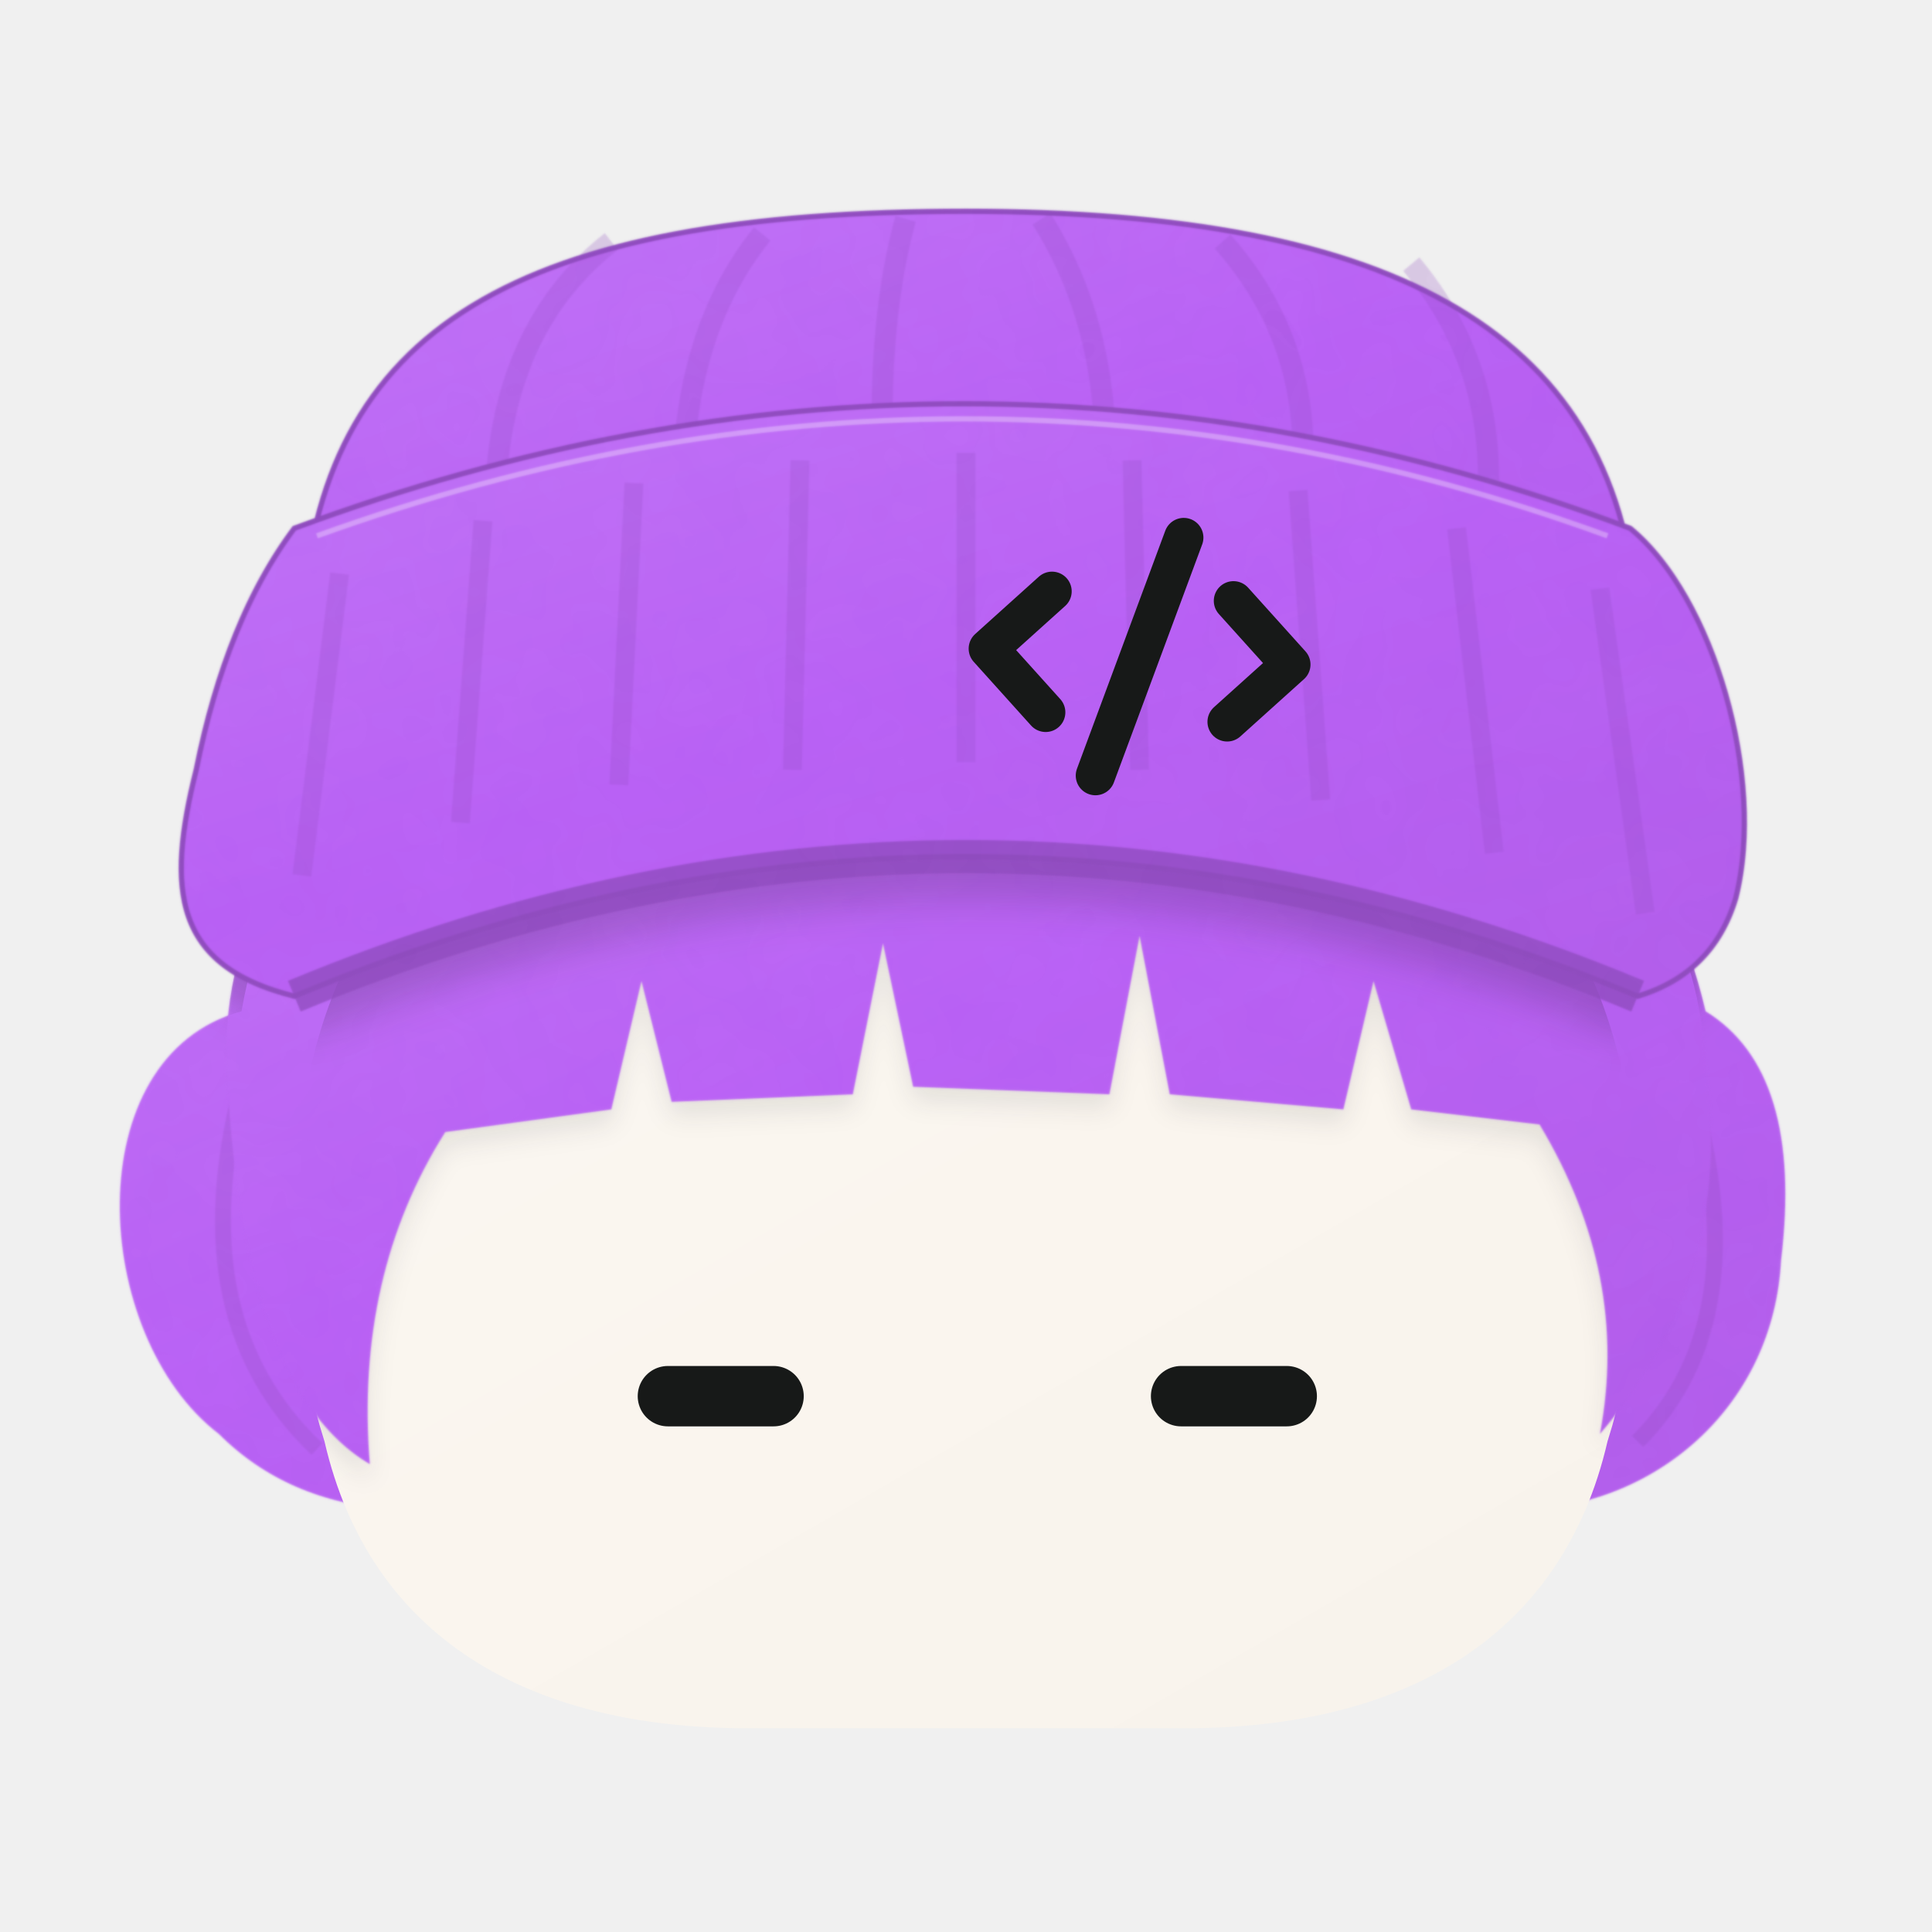
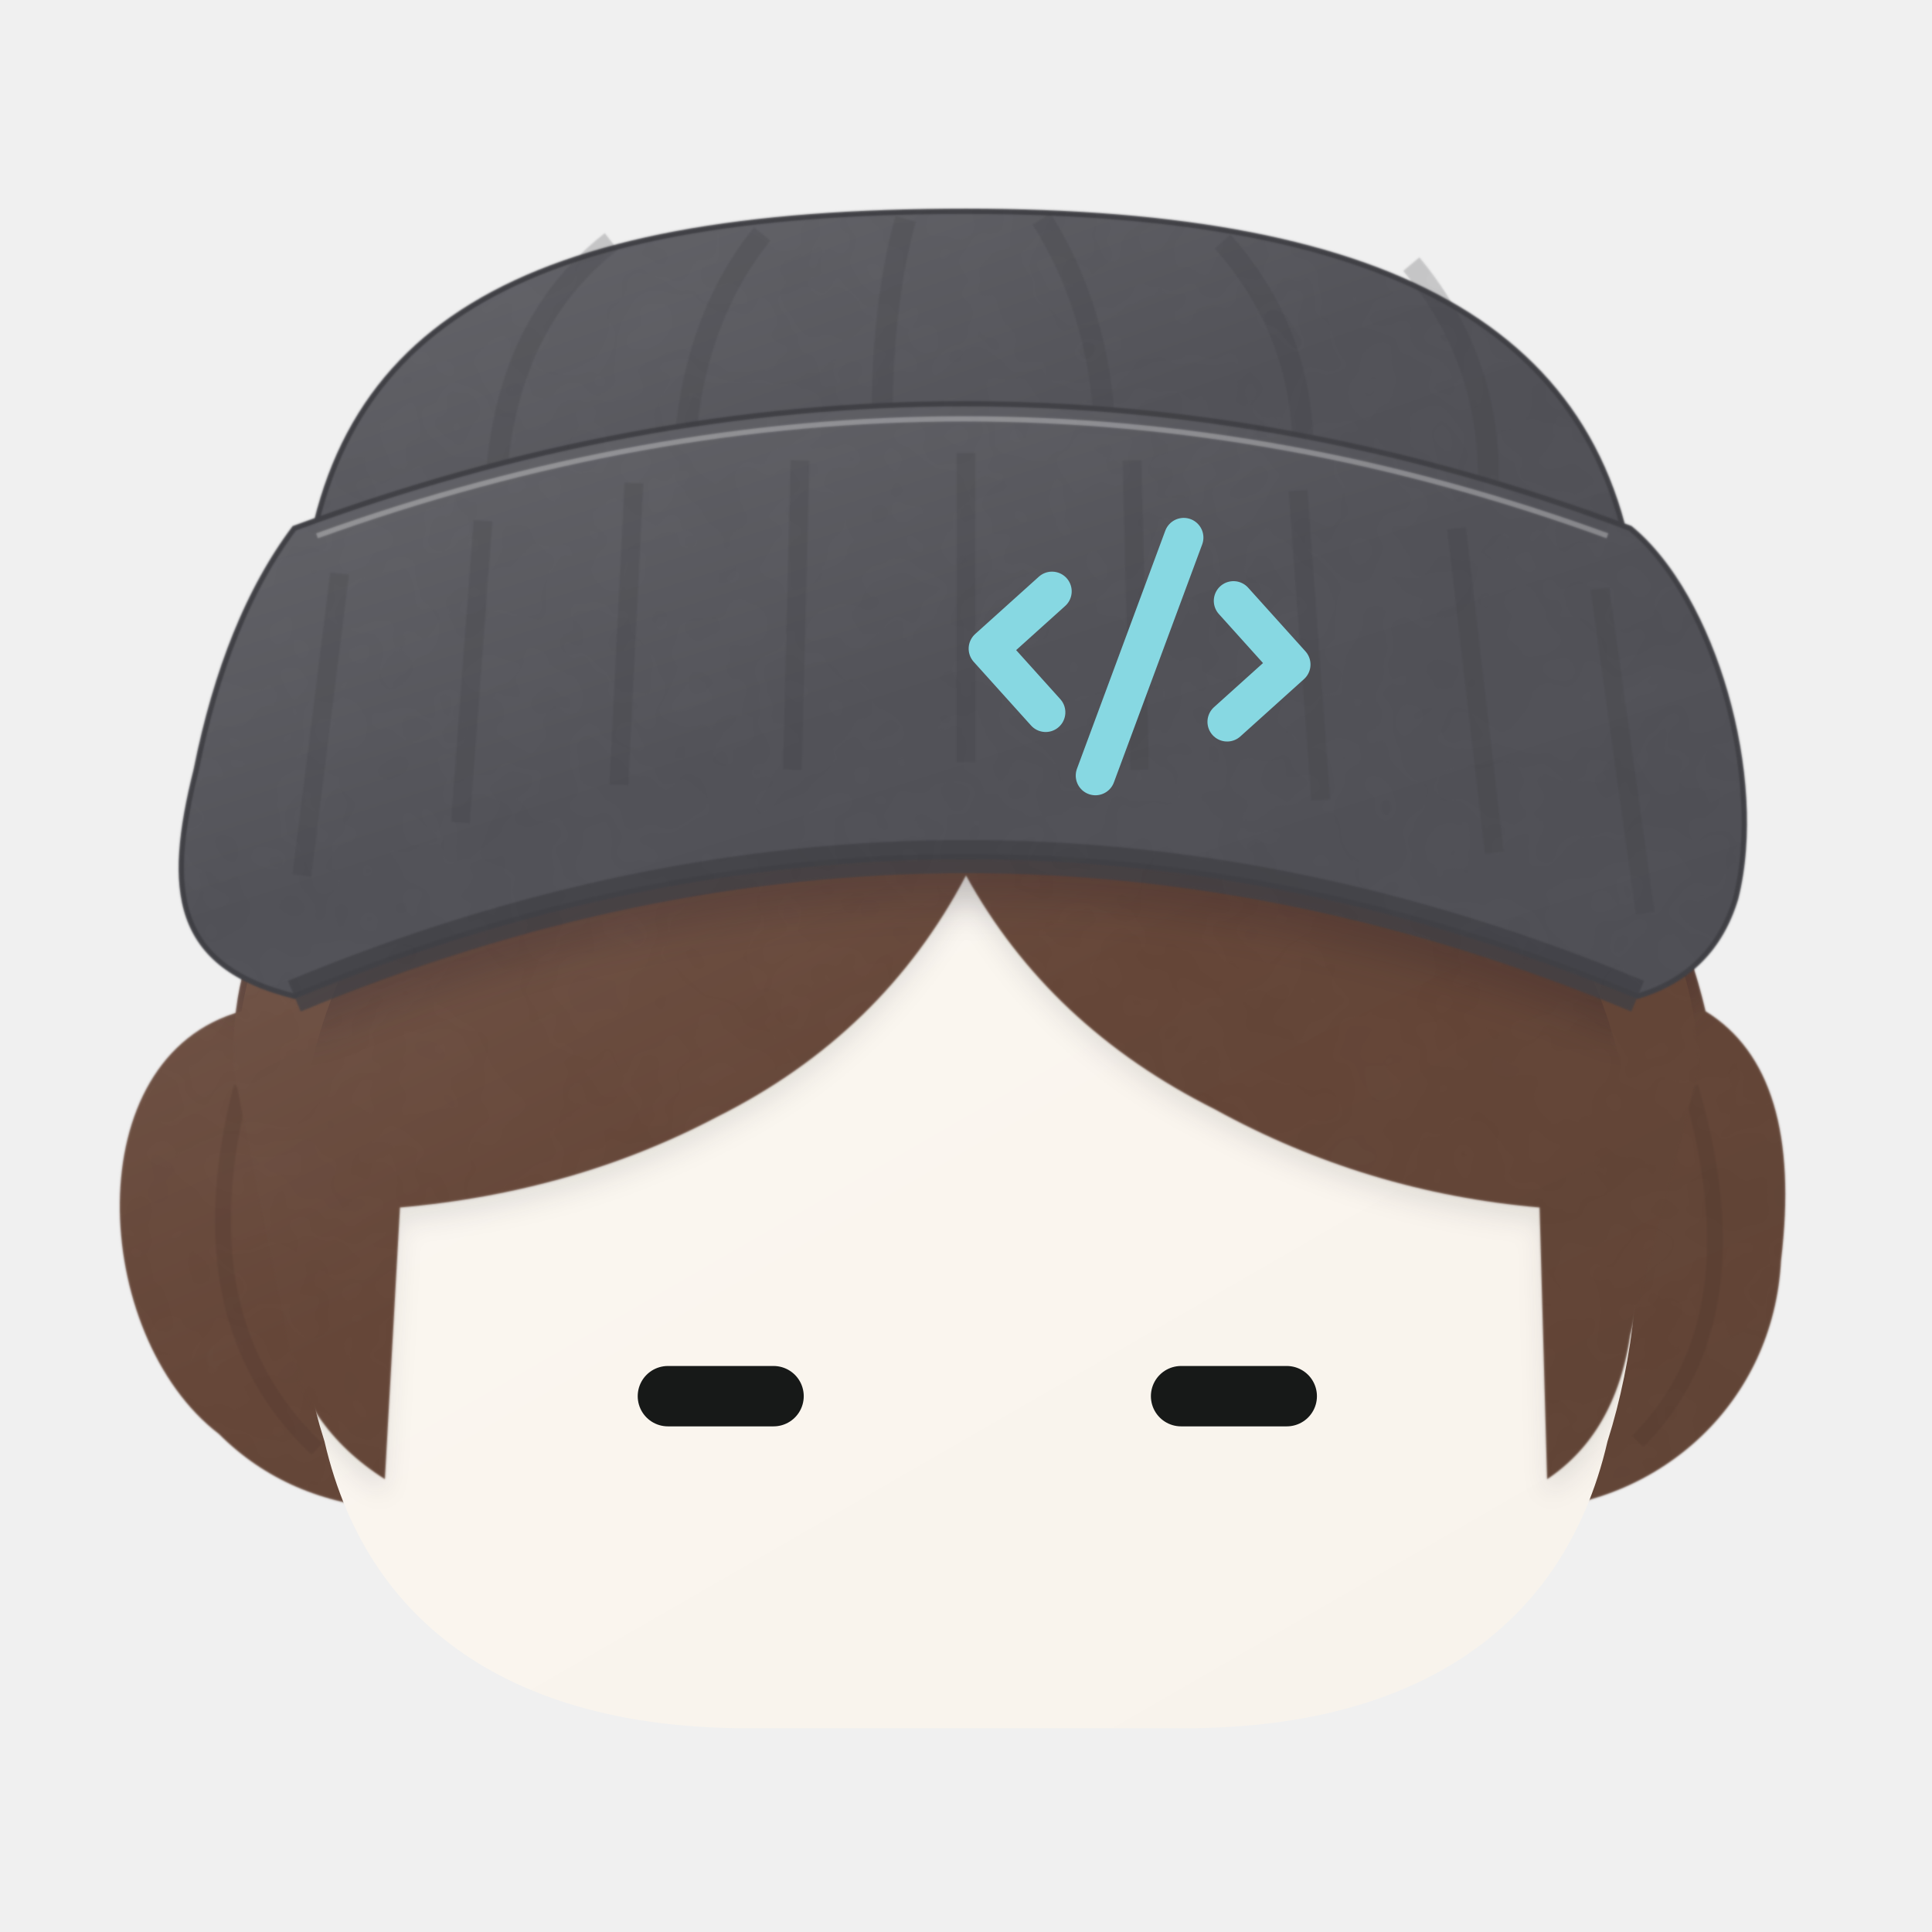
<svg xmlns="http://www.w3.org/2000/svg" viewBox="0 0 256 256" width="256" height="256" role="img">
  <defs>
-     <clipPath id="avatar-contact-receiver-fringe-hair-crop-face-round" clipPathUnits="userSpaceOnUse">
+     <clipPath id="avatar-contact-receiver-fringe-hair-curtain-face-round" clipPathUnits="userSpaceOnUse">
      <path d="M48 124C38 140 36 169 43 191C49 217 70 229 99 229H157C186 229 207 217 213 191C220 169 218 140 208 124C185 105 71 105 48 124Z" fill="#000000" />
    </clipPath>
-     <filter id="avatar-contact-shadow-fringe-hair-crop-face-round" filterUnits="userSpaceOnUse" x="0" y="0" width="256" height="256" color-interpolation-filters="sRGB">
+     <filter id="avatar-contact-shadow-fringe-hair-curtain-face-round" filterUnits="userSpaceOnUse" x="0" y="0" width="256" height="256" color-interpolation-filters="sRGB">
      <feGaussianBlur in="SourceAlpha" stdDeviation="1.6" />
      <feOffset dy="2" result="contact-alpha" />
      <feFlood flood-color="#201a28" flood-opacity="0.09" />
      <feComposite in2="contact-alpha" operator="in" />
    </filter>
-     <clipPath id="avatar-contact-receiver-hat-hat-beanie-hair-crop-hair-crop-back-face-round" clipPathUnits="userSpaceOnUse">
+     <clipPath id="avatar-contact-receiver-hat-hat-beanie-hair-curtain-hair-crop-back-face-round" clipPathUnits="userSpaceOnUse">
      <path d="M48 124C38 140 36 169 43 191C49 217 70 229 99 229H157C186 229 207 217 213 191C220 169 218 140 208 124C185 105 71 105 48 124Z" fill="#000000" />
-       <path d="M30 141C29 103 68 83 127 83C184 83 224 102 226 141Q230 169 212 190Q216 169 204 149L187 147L182 130L178 147L155 145L151 124L147 145L121 144L117 125L113 145L89 146L85 130L81 147L59 150Q47 169 49 194Q32 184 30 141Z" fill="#000000" />
+       <path d="M31 142C29 106 68 85 128 85C188 85 225 107 225 142L216 177Q214 190 205 196L204 160Q181 158 161 147Q139 136 128 116Q117 137 95 148Q76 158 53 160L51 196Q40 189 38 177Z" fill="#000000" />
      <path d="M32 134C10 140 12 177 29 190Q38 199 52 200H203C220 199 235 186 236 167Q239 142 226 134C216 92 181 84 128 84C75 84 39 94 32 134Z" fill="#000000" />
      <path d="M32 144Q24 175 42 192M224 144Q233 175 217 191" fill="none" stroke="#000000" stroke-width="2.1" stroke-opacity="0.25" />
    </clipPath>
-     <filter id="avatar-contact-shadow-hat-hat-beanie-hair-crop-hair-crop-back-face-round" filterUnits="userSpaceOnUse" x="0" y="0" width="256" height="256" color-interpolation-filters="sRGB">
+     <filter id="avatar-contact-shadow-hat-hat-beanie-hair-curtain-hair-crop-back-face-round" filterUnits="userSpaceOnUse" x="0" y="0" width="256" height="256" color-interpolation-filters="sRGB">
      <feGaussianBlur in="SourceAlpha" stdDeviation="2.4" />
      <feOffset dy="4" result="contact-alpha" />
      <feFlood flood-color="#201a28" flood-opacity="0.19" />
      <feComposite in2="contact-alpha" operator="in" />
    </filter>
    <filter id="avatar-soft-material-v1" x="-2%" y="-2%" width="104%" height="104%" color-interpolation-filters="sRGB">
      <feTurbulence type="fractalNoise" baseFrequency="0.08" numOctaves="3" seed="17" result="grain" />
      <feColorMatrix in="grain" type="matrix" values="0.213 0.715 0.072 0 0 0.213 0.715 0.072 0 0 0.213 0.715 0.072 0 0 0 0 0 0.03 0" result="faint-grain" />
      <feComposite in="faint-grain" in2="SourceGraphic" operator="in" result="clipped-grain" />
      <feBlend in="SourceGraphic" in2="clipped-grain" mode="soft-light" result="material" />
      <feGaussianBlur in="material" stdDeviation="0.16" />
    </filter>
    <linearGradient id="avatar-face-faf5ee" x1="0%" y1="0%" x2="85%" y2="100%">
      <stop offset="0%" stop-color="#fbf8f2" />
      <stop offset="52%" stop-color="#faf5ee" />
      <stop offset="100%" stop-color="#f8f3ec" />
    </linearGradient>
-     <linearGradient id="avatar-hair-b961f5" x1="0%" y1="0%" x2="85%" y2="100%">
-       <stop offset="0%" stop-color="#c174f6" />
-       <stop offset="52%" stop-color="#b961f5" />
-       <stop offset="100%" stop-color="#b35eec" />
+     <linearGradient id="avatar-hair-654638" x1="0%" y1="0%" x2="85%" y2="100%">
+       <stop offset="0%" stop-color="#775c50" />
+       <stop offset="52%" stop-color="#654638" />
+       <stop offset="100%" stop-color="#614436" />
    </linearGradient>
-     <linearGradient id="avatar-hat-b961f5" x1="0%" y1="0%" x2="85%" y2="100%">
-       <stop offset="0%" stop-color="#c174f6" />
-       <stop offset="52%" stop-color="#b961f5" />
-       <stop offset="100%" stop-color="#b35eec" />
+     <linearGradient id="avatar-hat-525258" x1="0%" y1="0%" x2="85%" y2="100%">
+       <stop offset="0%" stop-color="#67676c" />
+       <stop offset="52%" stop-color="#525258" />
+       <stop offset="100%" stop-color="#4f4f55" />
    </linearGradient>
    <linearGradient id="avatar-eyes-171918" x1="0%" y1="0%" x2="85%" y2="100%">
      <stop offset="0%" stop-color="#333534" />
      <stop offset="52%" stop-color="#171918" />
      <stop offset="100%" stop-color="#161817" />
    </linearGradient>
    <linearGradient id="avatar-badge-ffffff" x1="0%" y1="0%" x2="85%" y2="100%">
      <stop offset="0%" stop-color="#ffffff" />
      <stop offset="52%" stop-color="#ffffff" />
      <stop offset="100%" stop-color="#f6f6f6" />
    </linearGradient>
  </defs>
-   <g color="#904cbf" filter="url(#avatar-soft-material-v1)">
-     <path d="M32 134C10 140 12 177 29 190Q38 199 52 200H203C220 199 235 186 236 167Q239 142 226 134C216 92 181 84 128 84C75 84 39 94 32 134Z" fill="url(#avatar-hair-b961f5)" />
-     <path d="M32 144Q24 175 42 192M224 144Q233 175 217 191" fill="none" stroke="#904cbf" stroke-width="2.1" stroke-opacity="0.25" />
+   <g color="#4f372c" filter="url(#avatar-soft-material-v1)">
+     <path d="M32 134C10 140 12 177 29 190Q38 199 52 200H203C220 199 235 186 236 167Q239 142 226 134C216 92 181 84 128 84C75 84 39 94 32 134Z" fill="url(#avatar-hair-654638)" />
+     <path d="M32 144Q24 175 42 192M224 144Q233 175 217 191" fill="none" stroke="#4f372c" stroke-width="2.1" stroke-opacity="0.25" />
  </g>
  <g color="url(#avatar-face-faf5ee)">
    <path d="M48 124C38 140 36 169 43 191C49 217 70 229 99 229H157C186 229 207 217 213 191C220 169 218 140 208 124C185 105 71 105 48 124Z" fill="url(#avatar-face-faf5ee)" />
  </g>
-   <g data-layer="contact-shadow-fringe-hair-crop-face-round" clip-path="url(#avatar-contact-receiver-fringe-hair-crop-face-round)">
-     <g filter="url(#avatar-contact-shadow-fringe-hair-crop-face-round)">
+   <g data-layer="contact-shadow-fringe-hair-curtain-face-round" clip-path="url(#avatar-contact-receiver-fringe-hair-curtain-face-round)">
+     <g filter="url(#avatar-contact-shadow-fringe-hair-curtain-face-round)">
      <g color="#000000">
-         <path d="M30 141C29 103 68 83 127 83C184 83 224 102 226 141Q230 169 212 190Q216 169 204 149L187 147L182 130L178 147L155 145L151 124L147 145L121 144L117 125L113 145L89 146L85 130L81 147L59 150Q47 169 49 194Q32 184 30 141Z" fill="#000000" />
+         <path d="M31 142C29 106 68 85 128 85C188 85 225 107 225 142L216 177Q214 190 205 196L204 160Q181 158 161 147Q139 136 128 116Q117 137 95 148Q76 158 53 160L51 196Q40 189 38 177Z" fill="#000000" />
      </g>
    </g>
  </g>
-   <g color="#904cbf" filter="url(#avatar-soft-material-v1)">
-     <path d="M30 141C29 103 68 83 127 83C184 83 224 102 226 141Q230 169 212 190Q216 169 204 149L187 147L182 130L178 147L155 145L151 124L147 145L121 144L117 125L113 145L89 146L85 130L81 147L59 150Q47 169 49 194Q32 184 30 141Z" fill="url(#avatar-hair-b961f5)" />
+   <g color="#4f372c" filter="url(#avatar-soft-material-v1)">
+     <path d="M31 142C29 106 68 85 128 85C188 85 225 107 225 142L216 177Q214 190 205 196L204 160Q181 158 161 147Q139 136 128 116Q117 137 95 148Q76 158 53 160L51 196Q40 189 38 177Z" fill="url(#avatar-hair-654638)" />
  </g>
-   <g data-layer="contact-shadow-hat-hat-beanie-hair-crop-hair-crop-back-face-round" clip-path="url(#avatar-contact-receiver-hat-hat-beanie-hair-crop-hair-crop-back-face-round)">
-     <g filter="url(#avatar-contact-shadow-hat-hat-beanie-hair-crop-hair-crop-back-face-round)">
+   <g data-layer="contact-shadow-hat-hat-beanie-hair-curtain-hair-crop-back-face-round" clip-path="url(#avatar-contact-receiver-hat-hat-beanie-hair-curtain-hair-crop-back-face-round)">
+     <g filter="url(#avatar-contact-shadow-hat-hat-beanie-hair-curtain-hair-crop-back-face-round)">
      <g color="#000000">
        <path d="M40 83C42 43 69 28 128 28C185 28 215 44 217 83L218 104H38Z" fill="#000000" stroke="#000000" stroke-width="0.7" />
        <path d="M66 77Q63 46 81 32M91 76Q88 47 101 31M118 76Q115 47 120 29M145 76Q150 48 138 29M170 77Q178 50 162 32M195 79Q202 53 187 35" fill="none" stroke="#000000" stroke-width="2.8" stroke-opacity="0.23" />
        <path d="M39 70Q128 37 216 70C227 79 234 103 230 119Q227 129 217 132Q128 95 39 132C23 128 22 118 26 102Q30 82 39 70Z" fill="#000000" stroke="#000000" stroke-width="0.7" />
        <path d="M45 76L40 116M64 69L61 109M84 64L82 104M106 61L105 102M128 60V101M150 61L151 102M172 65L175 106M193 70L198 113M212 78L218 121" fill="none" stroke="#000000" stroke-width="2.5" stroke-opacity="0.23" />
        <path d="M39 132Q128 95 217 132" fill="none" stroke="#000000" stroke-width="4.4" stroke-opacity="0.78" />
        <path d="M42 71Q128 40 213 71" fill="none" stroke="#ffffff" stroke-width="0.7" stroke-opacity="0.32" />
      </g>
    </g>
  </g>
-   <g color="#904cbf" filter="url(#avatar-soft-material-v1)">
-     <path d="M40 83C42 43 69 28 128 28C185 28 215 44 217 83L218 104H38Z" fill="url(#avatar-hat-b961f5)" stroke="#904cbf" stroke-width="0.7" />
-     <path d="M66 77Q63 46 81 32M91 76Q88 47 101 31M118 76Q115 47 120 29M145 76Q150 48 138 29M170 77Q178 50 162 32M195 79Q202 53 187 35" fill="none" stroke="#904cbf" stroke-width="2.8" stroke-opacity="0.23" />
-     <path d="M39 70Q128 37 216 70C227 79 234 103 230 119Q227 129 217 132Q128 95 39 132C23 128 22 118 26 102Q30 82 39 70Z" fill="url(#avatar-hat-b961f5)" stroke="#904cbf" stroke-width="0.7" />
-     <path d="M45 76L40 116M64 69L61 109M84 64L82 104M106 61L105 102M128 60V101M150 61L151 102M172 65L175 106M193 70L198 113M212 78L218 121" fill="none" stroke="#904cbf" stroke-width="2.5" stroke-opacity="0.23" />
-     <path d="M39 132Q128 95 217 132" fill="none" stroke="#904cbf" stroke-width="4.4" stroke-opacity="0.78" />
+   <g color="#404045" filter="url(#avatar-soft-material-v1)">
+     <path d="M40 83C42 43 69 28 128 28C185 28 215 44 217 83L218 104H38Z" fill="url(#avatar-hat-525258)" stroke="#404045" stroke-width="0.7" />
+     <path d="M66 77Q63 46 81 32M91 76Q88 47 101 31M118 76Q115 47 120 29M145 76Q150 48 138 29M170 77Q178 50 162 32M195 79Q202 53 187 35" fill="none" stroke="#404045" stroke-width="2.8" stroke-opacity="0.23" />
+     <path d="M39 70Q128 37 216 70C227 79 234 103 230 119Q227 129 217 132Q128 95 39 132C23 128 22 118 26 102Q30 82 39 70Z" fill="url(#avatar-hat-525258)" stroke="#404045" stroke-width="0.7" />
+     <path d="M45 76L40 116M64 69L61 109M84 64L82 104M106 61L105 102M128 60V101M150 61L151 102M172 65L175 106M193 70L198 113M212 78L218 121" fill="none" stroke="#404045" stroke-width="2.5" stroke-opacity="0.23" />
+     <path d="M39 132Q128 95 217 132" fill="none" stroke="#404045" stroke-width="4.4" stroke-opacity="0.78" />
    <path d="M42 71Q128 40 213 71" fill="none" stroke="#ffffff" stroke-width="0.7" stroke-opacity="0.32" />
  </g>
  <g data-layer="hat-badge" transform="translate(151 87) rotate(3) scale(0.86) translate(-128 -64)">
    <g transform="translate(128 64) scale(0.21875) translate(-128 -128)">
-       <g color="#171918">
-         <path d="m18 16 4-4-4-4" fill="none" stroke="#171918" stroke-width="2.6" stroke-linecap="round" stroke-linejoin="round" transform="scale(10.66667)" />
-         <path d="m6 8-4 4 4 4" fill="none" stroke="#171918" stroke-width="2.6" stroke-linecap="round" stroke-linejoin="round" transform="scale(10.66667)" />
-         <path d="m14.5 4-5 16" fill="none" stroke="#171918" stroke-width="2.6" stroke-linecap="round" stroke-linejoin="round" transform="scale(10.66667)" />
+       <g color="#87d8e2">
+         <path d="m18 16 4-4-4-4" fill="none" stroke="#87d8e2" stroke-width="2.6" stroke-linecap="round" stroke-linejoin="round" transform="scale(10.66667)" />
+         <path d="m6 8-4 4 4 4" fill="none" stroke="#87d8e2" stroke-width="2.6" stroke-linecap="round" stroke-linejoin="round" transform="scale(10.66667)" />
+         <path d="m14.5 4-5 16" fill="none" stroke="#87d8e2" stroke-width="2.6" stroke-linecap="round" stroke-linejoin="round" transform="scale(10.66667)" />
      </g>
    </g>
  </g>
  <g data-layer="state" data-state="waiting">
    <g transform="translate(95.5 185)">
      <path d="M-7 0H7" fill="none" stroke="#171918" stroke-width="8" stroke-linecap="round" stroke-linejoin="round" />
    </g>
    <g transform="translate(163.5 185)">
      <path d="M-7 0H7" fill="none" stroke="#171918" stroke-width="8" stroke-linecap="round" stroke-linejoin="round" />
    </g>
  </g>
</svg>
